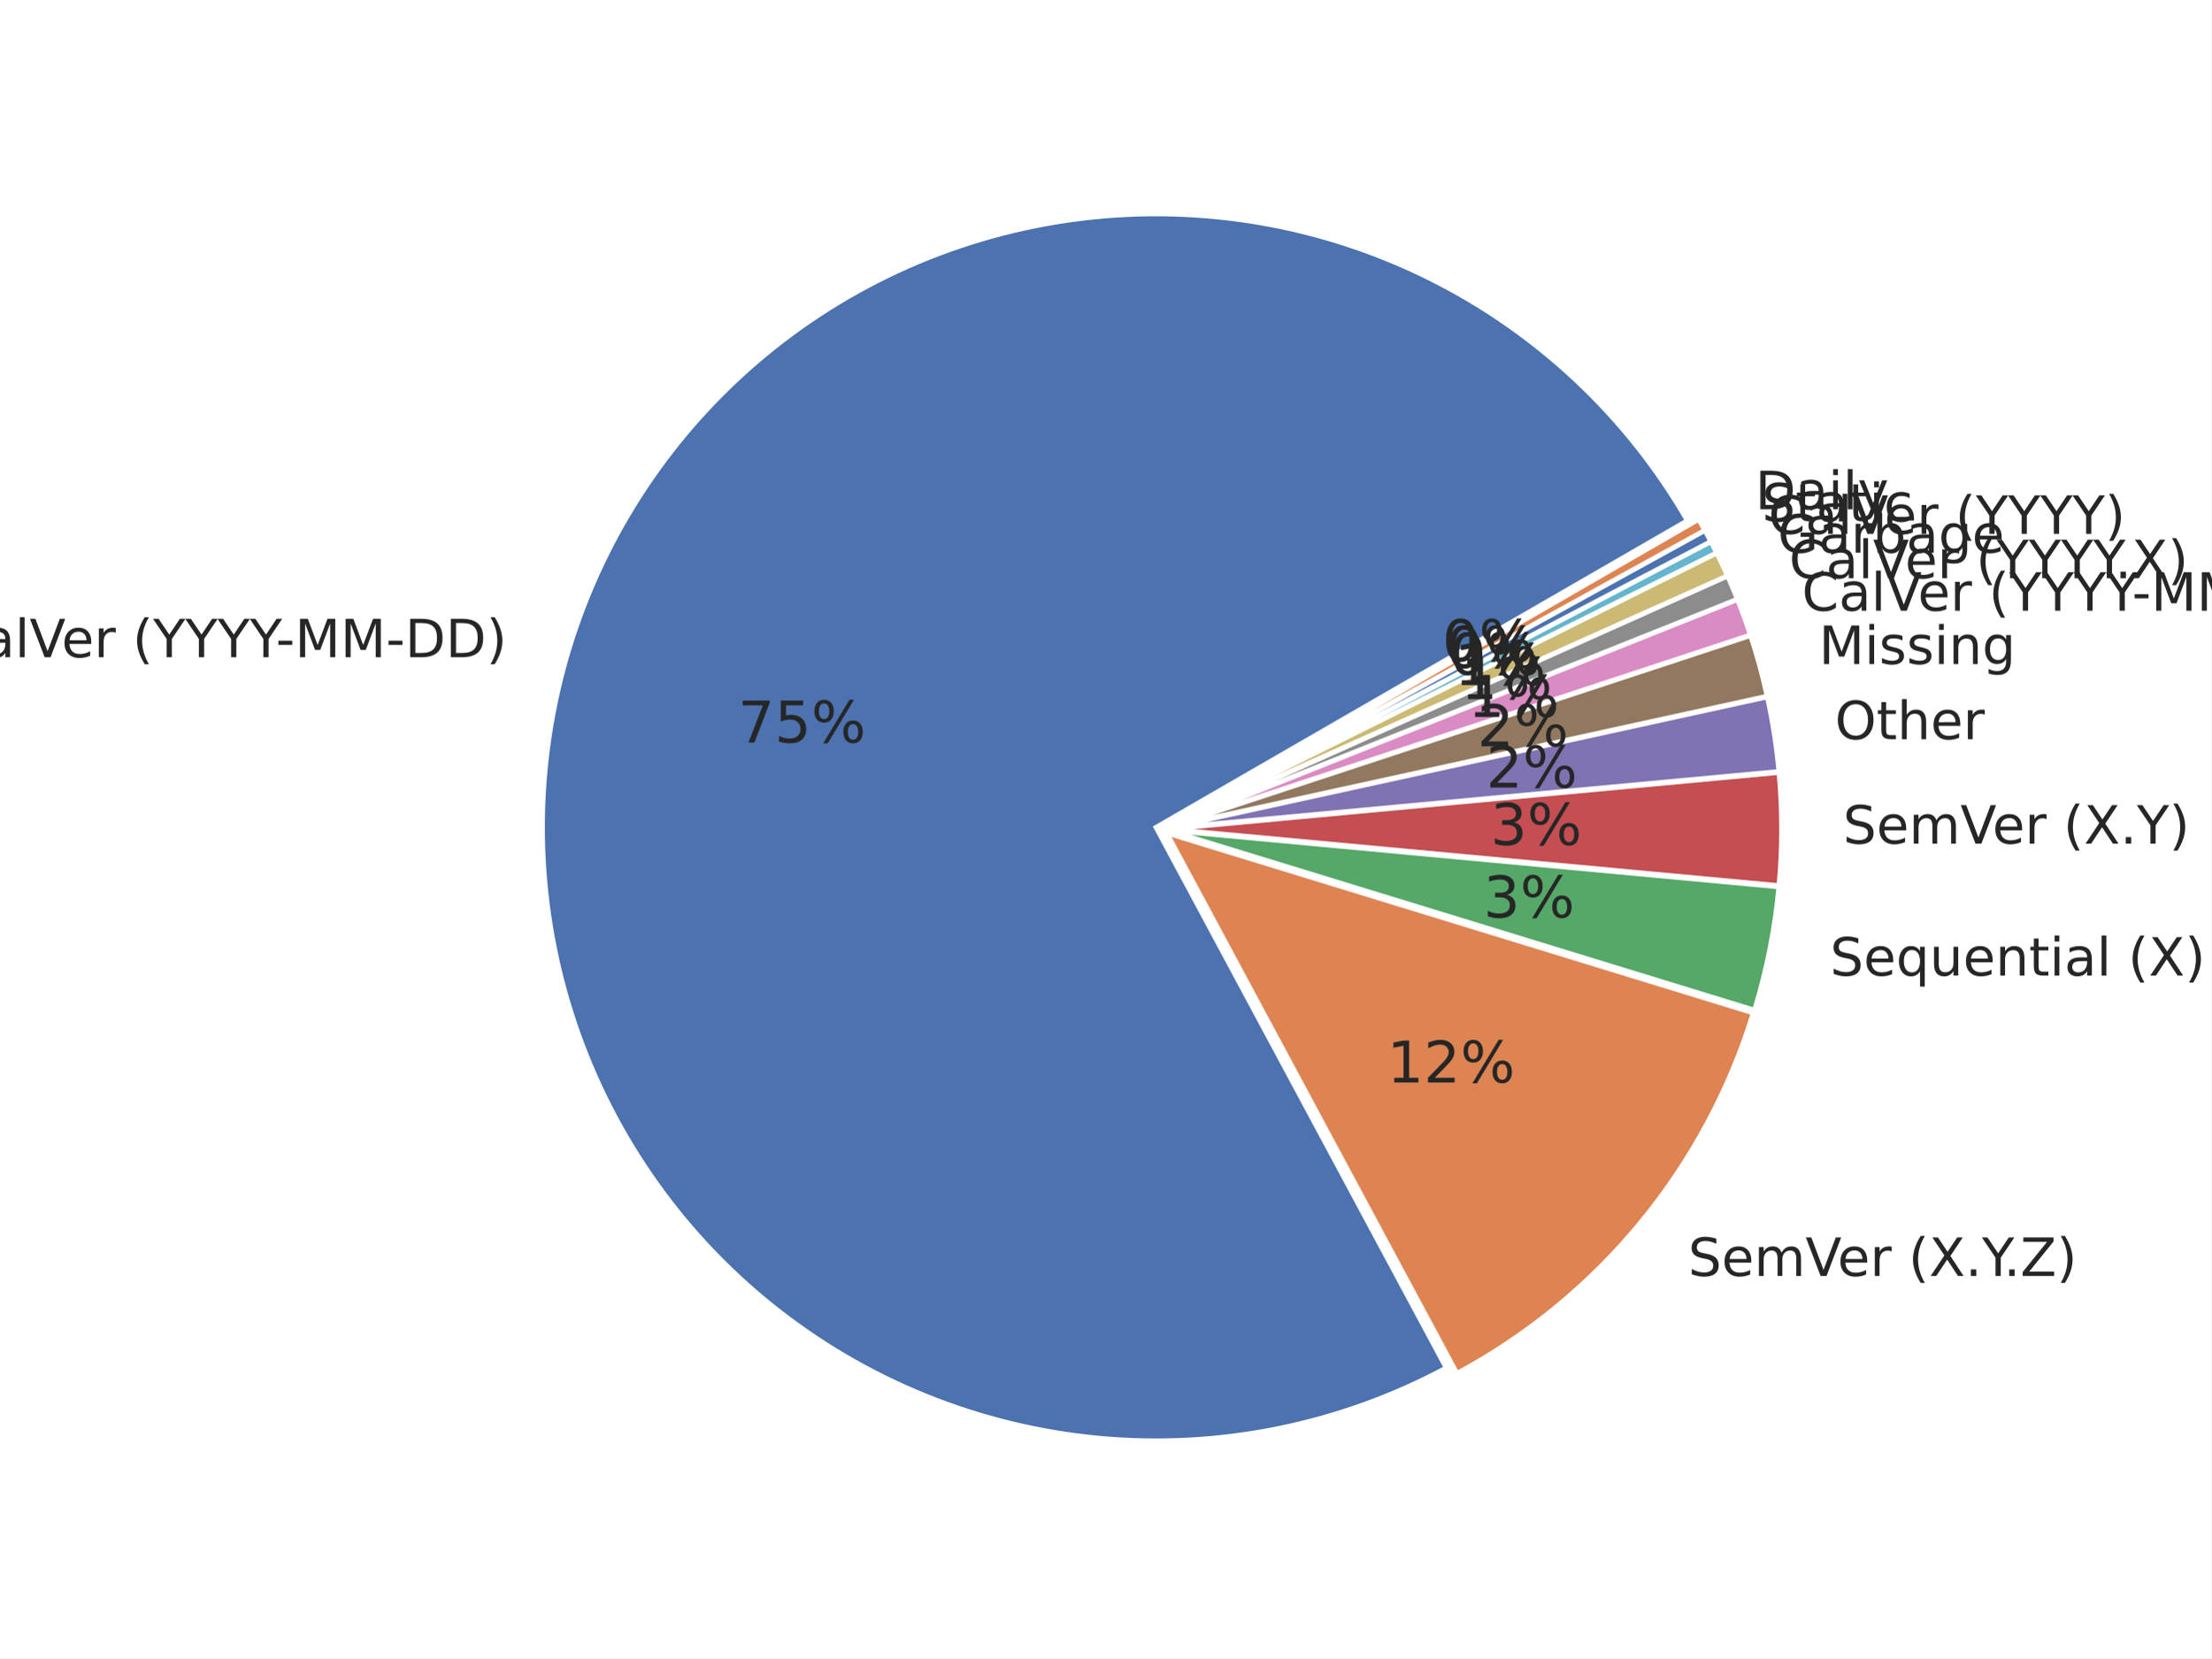
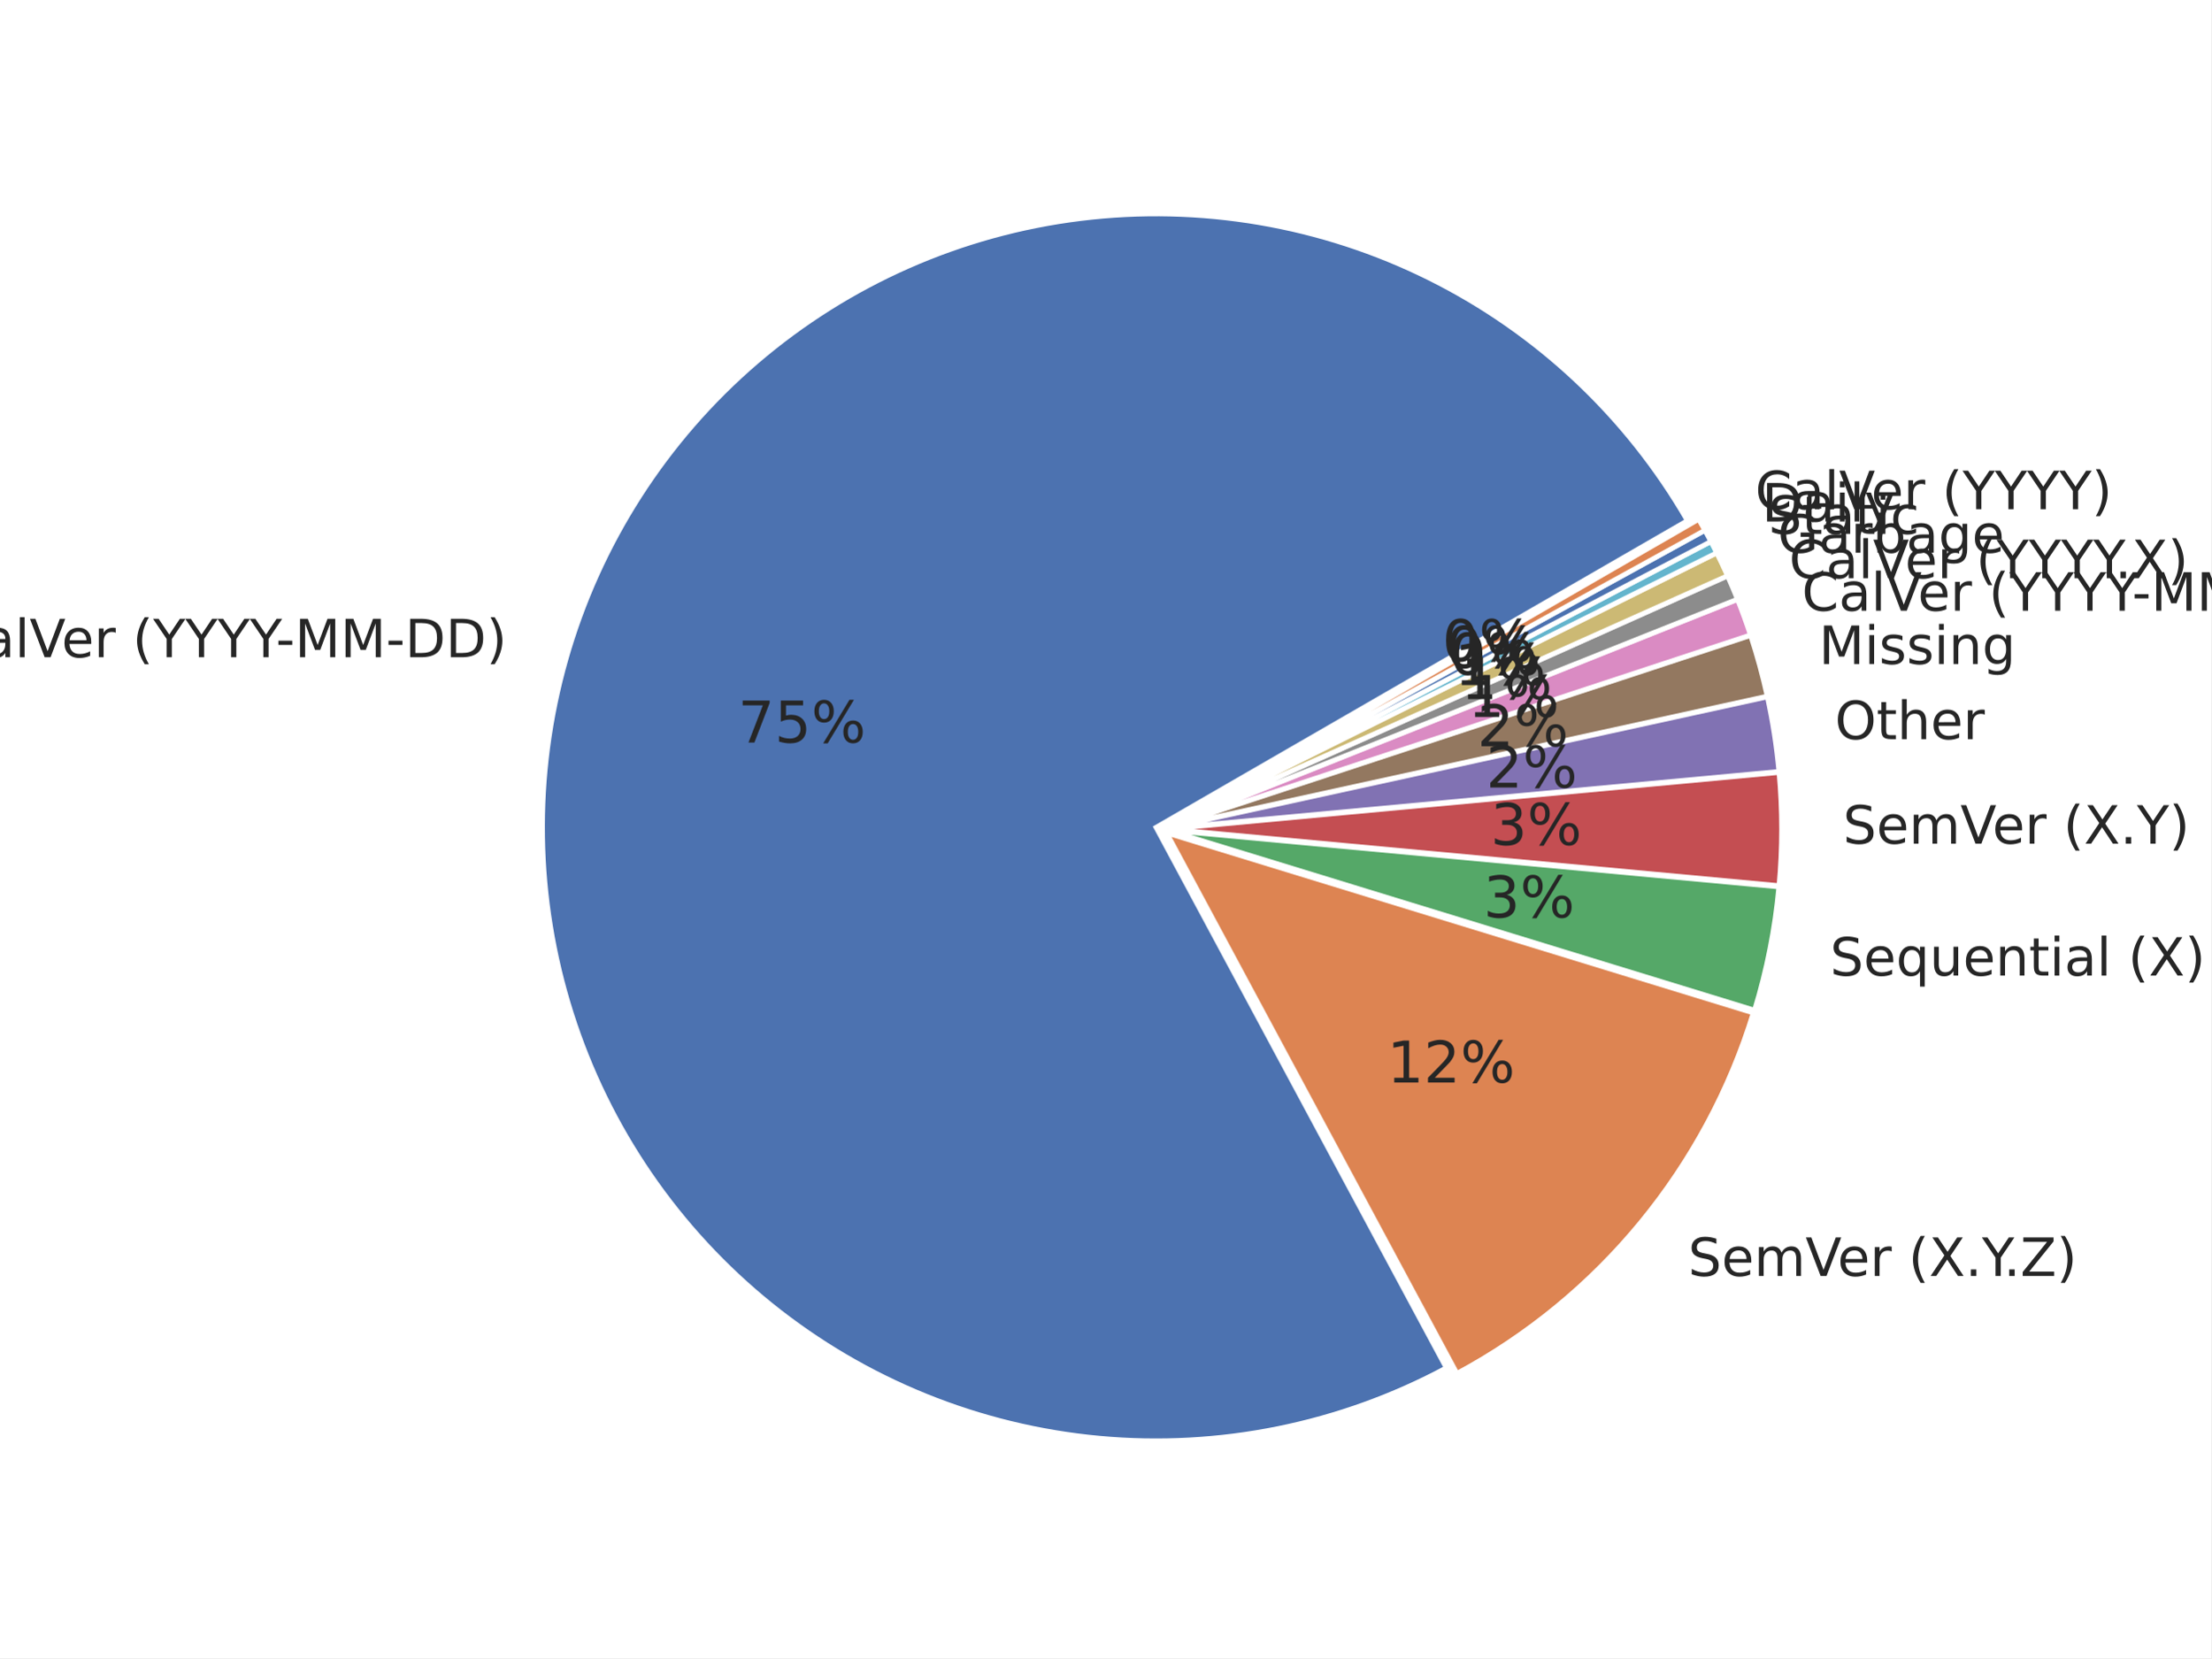
<svg xmlns="http://www.w3.org/2000/svg" xmlns:xlink="http://www.w3.org/1999/xlink" width="460.8pt" height="345.6pt" viewBox="0 0 460.8 345.6" version="1.1">
  <defs>
    <style type="text/css">*{stroke-linejoin: round; stroke-linecap: butt}</style>
  </defs>
  <g id="figure_1">
    <g id="patch_1">
      <path d="M 0 345.6  L 460.8 345.6  L 460.8 0  L 0 0  z " style="fill: #ffffff" />
    </g>
    <g id="axes_1">
      <g id="matplotlib.axis_1" />
      <g id="matplotlib.axis_2" />
      <g id="patch_2">
        <path d="M 351.658 108.514  C 339.098 86.759 320.402 69.181 297.915 57.984  C 275.429 46.787 250.133 42.46 225.204 45.547  C 200.274 48.634 176.798 59 157.722 75.343  C 138.645 91.687 124.802 113.295 117.927 137.456  C 111.053 161.617 111.448 187.277 119.063 211.215  C 126.678 235.153 141.181 256.324 160.752 272.073  C 180.322 287.821 204.106 297.459 229.119 299.777  C 254.132 302.094 279.282 296.991 301.413 285.107  L 240.918 172.45  z " style="fill: #4c72b0; stroke: #ffffff; stroke-linejoin: miter" />
      </g>
      <g id="patch_3">
        <path d="M 303.631 286.269  C 318.328 278.377 331.339 267.685 341.93 254.796  C 352.521 241.908 360.488 227.071 365.382 211.124  L 243.136 173.612  z " style="fill: #dd8452; stroke: #ffffff; stroke-linejoin: miter" />
      </g>
      <g id="patch_4">
        <path d="M 365.648 210.56  C 366.932 206.375 368 202.128 368.849 197.834  C 369.697 193.54 370.325 189.205 370.729 184.846  L 243.402 173.048  z " style="fill: #55a868; stroke: #ffffff; stroke-linejoin: miter" />
      </g>
      <g id="patch_5">
        <path d="M 370.753 184.599  C 371.116 180.676 371.298 176.739 371.298 172.8  C 371.298 168.861 371.116 164.924 370.753 161.001  L 243.426 172.8  z " style="fill: #c44e52; stroke: #ffffff; stroke-linejoin: miter" />
      </g>
      <g id="patch_6">
        <path d="M 370.738 160.805  C 370.495 158.191 370.173 155.584 369.77 152.989  C 369.367 150.395 368.884 147.813 368.323 145.248  L 243.411 172.604  z " style="fill: #8172b3; stroke: #ffffff; stroke-linejoin: miter" />
      </g>
      <g id="patch_7">
        <path d="M 368.293 145.107  C 367.824 142.969 367.302 140.844 366.724 138.733  C 366.147 136.623 365.516 134.527 364.831 132.449  L 243.381 172.463  z " style="fill: #937860; stroke: #ffffff; stroke-linejoin: miter" />
      </g>
      <g id="patch_8">
        <path d="M 364.799 132.349  C 364.389 131.102 363.959 129.861 363.51 128.628  C 363.06 127.394 362.593 126.167 362.106 124.948  L 243.349 172.363  z " style="fill: #da8bc3; stroke: #ffffff; stroke-linejoin: miter" />
      </g>
      <g id="patch_9">
        <path d="M 362.082 124.887  C 361.757 124.074 361.424 123.265 361.083 122.459  C 360.742 121.653 360.393 120.85 360.035 120.051  L 243.325 172.302  z " style="fill: #8c8c8c; stroke: #ffffff; stroke-linejoin: miter" />
      </g>
      <g id="patch_10">
        <path d="M 360.013 120.004  C 359.656 119.205 359.29 118.41 358.916 117.618  C 358.542 116.827 358.16 116.04 357.77 115.256  L 243.304 172.254  z " style="fill: #ccb974; stroke: #ffffff; stroke-linejoin: miter" />
      </g>
      <g id="patch_11">
        <path d="M 357.753 115.221  C 357.558 114.829 357.36 114.438 357.161 114.049  C 356.962 113.659 356.761 113.27 356.558 112.883  L 243.286 172.218  z " style="fill: #64b5cd; stroke: #ffffff; stroke-linejoin: miter" />
      </g>
      <g id="patch_12">
        <path d="M 356.546 112.859  C 356.343 112.472 356.138 112.085 355.931 111.7  C 355.724 111.314 355.515 110.929 355.304 110.546  L 243.274 172.195  z " style="fill: #4c72b0; stroke: #ffffff; stroke-linejoin: miter" />
      </g>
      <g id="patch_13">
        <path d="M 355.291 110.523  C 355.08 110.14 354.867 109.757 354.652 109.376  C 354.437 108.995 354.221 108.615 354.002 108.236  L 243.261 172.172  z " style="fill: #dd8452; stroke: #ffffff; stroke-linejoin: miter" />
      </g>
      <g id="text_1">
        <g style="fill: #262626" transform="translate(-11.31916 136.9921) scale(0.11 -0.11)">
          <defs>
            <path id="DejaVuSans-43" d="M 4122 4306  L 4122 3641  Q 3803 3938 3442 4084  Q 3081 4231 2675 4231  Q 1875 4231 1450 3742  Q 1025 3253 1025 2328  Q 1025 1406 1450 917  Q 1875 428 2675 428  Q 3081 428 3442 575  Q 3803 722 4122 1019  L 4122 359  Q 3791 134 3420 21  Q 3050 -91 2638 -91  Q 1578 -91 968 557  Q 359 1206 359 2328  Q 359 3453 968 4101  Q 1578 4750 2638 4750  Q 3056 4750 3426 4639  Q 3797 4528 4122 4306  z " transform="scale(0.015625)" />
            <path id="DejaVuSans-61" d="M 2194 1759  Q 1497 1759 1228 1600  Q 959 1441 959 1056  Q 959 750 1161 570  Q 1363 391 1709 391  Q 2188 391 2477 730  Q 2766 1069 2766 1631  L 2766 1759  L 2194 1759  z M 3341 1997  L 3341 0  L 2766 0  L 2766 531  Q 2569 213 2275 61  Q 1981 -91 1556 -91  Q 1019 -91 701 211  Q 384 513 384 1019  Q 384 1609 779 1909  Q 1175 2209 1959 2209  L 2766 2209  L 2766 2266  Q 2766 2663 2505 2880  Q 2244 3097 1772 3097  Q 1472 3097 1187 3025  Q 903 2953 641 2809  L 641 3341  Q 956 3463 1253 3523  Q 1550 3584 1831 3584  Q 2591 3584 2966 3190  Q 3341 2797 3341 1997  z " transform="scale(0.015625)" />
            <path id="DejaVuSans-6c" d="M 603 4863  L 1178 4863  L 1178 0  L 603 0  L 603 4863  z " transform="scale(0.015625)" />
            <path id="DejaVuSans-56" d="M 1831 0  L 50 4666  L 709 4666  L 2188 738  L 3669 4666  L 4325 4666  L 2547 0  L 1831 0  z " transform="scale(0.015625)" />
            <path id="DejaVuSans-65" d="M 3597 1894  L 3597 1613  L 953 1613  Q 991 1019 1311 708  Q 1631 397 2203 397  Q 2534 397 2845 478  Q 3156 559 3463 722  L 3463 178  Q 3153 47 2828 -22  Q 2503 -91 2169 -91  Q 1331 -91 842 396  Q 353 884 353 1716  Q 353 2575 817 3079  Q 1281 3584 2069 3584  Q 2775 3584 3186 3129  Q 3597 2675 3597 1894  z M 3022 2063  Q 3016 2534 2758 2815  Q 2500 3097 2075 3097  Q 1594 3097 1305 2825  Q 1016 2553 972 2059  L 3022 2063  z " transform="scale(0.015625)" />
            <path id="DejaVuSans-72" d="M 2631 2963  Q 2534 3019 2420 3045  Q 2306 3072 2169 3072  Q 1681 3072 1420 2755  Q 1159 2438 1159 1844  L 1159 0  L 581 0  L 581 3500  L 1159 3500  L 1159 2956  Q 1341 3275 1631 3429  Q 1922 3584 2338 3584  Q 2397 3584 2469 3576  Q 2541 3569 2628 3553  L 2631 2963  z " transform="scale(0.015625)" />
            <path id="DejaVuSans-20" transform="scale(0.015625)" />
            <path id="DejaVuSans-28" d="M 1984 4856  Q 1566 4138 1362 3434  Q 1159 2731 1159 2009  Q 1159 1288 1364 580  Q 1569 -128 1984 -844  L 1484 -844  Q 1016 -109 783 600  Q 550 1309 550 2009  Q 550 2706 781 3412  Q 1013 4119 1484 4856  L 1984 4856  z " transform="scale(0.015625)" />
            <path id="DejaVuSans-59" d="M -13 4666  L 666 4666  L 1959 2747  L 3244 4666  L 3922 4666  L 2272 2222  L 2272 0  L 1638 0  L 1638 2222  L -13 4666  z " transform="scale(0.015625)" />
            <path id="DejaVuSans-2d" d="M 313 2009  L 1997 2009  L 1997 1497  L 313 1497  L 313 2009  z " transform="scale(0.015625)" />
            <path id="DejaVuSans-4d" d="M 628 4666  L 1569 4666  L 2759 1491  L 3956 4666  L 4897 4666  L 4897 0  L 4281 0  L 4281 4097  L 3078 897  L 2444 897  L 1241 4097  L 1241 0  L 628 0  L 628 4666  z " transform="scale(0.015625)" />
            <path id="DejaVuSans-44" d="M 1259 4147  L 1259 519  L 2022 519  Q 2988 519 3436 956  Q 3884 1394 3884 2338  Q 3884 3275 3436 3711  Q 2988 4147 2022 4147  L 1259 4147  z M 628 4666  L 1925 4666  Q 3281 4666 3915 4102  Q 4550 3538 4550 2338  Q 4550 1131 3912 565  Q 3275 0 1925 0  L 628 0  L 628 4666  z " transform="scale(0.015625)" />
            <path id="DejaVuSans-29" d="M 513 4856  L 1013 4856  Q 1481 4119 1714 3412  Q 1947 2706 1947 2009  Q 1947 1309 1714 600  Q 1481 -109 1013 -844  L 513 -844  Q 928 -128 1133 580  Q 1338 1288 1338 2009  Q 1338 2731 1133 3434  Q 928 4138 513 4856  z " transform="scale(0.015625)" />
          </defs>
          <use xlink:href="#DejaVuSans-43" />
          <use xlink:href="#DejaVuSans-61" transform="translate(69.82422 0)" />
          <use xlink:href="#DejaVuSans-6c" transform="translate(131.1035 0)" />
          <use xlink:href="#DejaVuSans-56" transform="translate(158.8867 0)" />
          <use xlink:href="#DejaVuSans-65" transform="translate(219.5449 0)" />
          <use xlink:href="#DejaVuSans-72" transform="translate(281.0684 0)" />
          <use xlink:href="#DejaVuSans-20" transform="translate(322.1816 0)" />
          <use xlink:href="#DejaVuSans-28" transform="translate(353.9688 0)" />
          <use xlink:href="#DejaVuSans-59" transform="translate(392.9824 0)" />
          <use xlink:href="#DejaVuSans-59" transform="translate(454.0664 0)" />
          <use xlink:href="#DejaVuSans-59" transform="translate(515.1504 0)" />
          <use xlink:href="#DejaVuSans-59" transform="translate(576.2344 0)" />
          <use xlink:href="#DejaVuSans-2d" transform="translate(625.4434 0)" />
          <use xlink:href="#DejaVuSans-4d" transform="translate(661.5273 0)" />
          <use xlink:href="#DejaVuSans-4d" transform="translate(747.8066 0)" />
          <use xlink:href="#DejaVuSans-2d" transform="translate(834.0859 0)" />
          <use xlink:href="#DejaVuSans-44" transform="translate(870.1699 0)" />
          <use xlink:href="#DejaVuSans-44" transform="translate(947.1719 0)" />
          <use xlink:href="#DejaVuSans-29" transform="translate(1024.174 0)" />
        </g>
      </g>
      <g id="text_2">
        <g style="fill: #262626" transform="translate(153.7874 154.765) scale(0.12 -0.12)">
          <defs>
            <path id="DejaVuSans-37" d="M 525 4666  L 3525 4666  L 3525 4397  L 1831 0  L 1172 0  L 2766 4134  L 525 4134  L 525 4666  z " transform="scale(0.015625)" />
            <path id="DejaVuSans-35" d="M 691 4666  L 3169 4666  L 3169 4134  L 1269 4134  L 1269 2991  Q 1406 3038 1543 3061  Q 1681 3084 1819 3084  Q 2600 3084 3056 2656  Q 3513 2228 3513 1497  Q 3513 744 3044 326  Q 2575 -91 1722 -91  Q 1428 -91 1123 -41  Q 819 9 494 109  L 494 744  Q 775 591 1075 516  Q 1375 441 1709 441  Q 2250 441 2565 725  Q 2881 1009 2881 1497  Q 2881 1984 2565 2268  Q 2250 2553 1709 2553  Q 1456 2553 1204 2497  Q 953 2441 691 2322  L 691 4666  z " transform="scale(0.015625)" />
            <path id="DejaVuSans-25" d="M 4653 2053  Q 4381 2053 4226 1822  Q 4072 1591 4072 1178  Q 4072 772 4226 539  Q 4381 306 4653 306  Q 4919 306 5073 539  Q 5228 772 5228 1178  Q 5228 1588 5073 1820  Q 4919 2053 4653 2053  z M 4653 2450  Q 5147 2450 5437 2106  Q 5728 1763 5728 1178  Q 5728 594 5436 251  Q 5144 -91 4653 -91  Q 4153 -91 3862 251  Q 3572 594 3572 1178  Q 3572 1766 3864 2108  Q 4156 2450 4653 2450  z M 1428 4353  Q 1159 4353 1004 4120  Q 850 3888 850 3481  Q 850 3069 1003 2837  Q 1156 2606 1428 2606  Q 1700 2606 1854 2837  Q 2009 3069 2009 3481  Q 2009 3884 1853 4118  Q 1697 4353 1428 4353  z M 4250 4750  L 4750 4750  L 1831 -91  L 1331 -91  L 4250 4750  z M 1428 4750  Q 1922 4750 2215 4408  Q 2509 4066 2509 3481  Q 2509 2891 2217 2550  Q 1925 2209 1428 2209  Q 931 2209 642 2551  Q 353 2894 353 3481  Q 353 4063 643 4406  Q 934 4750 1428 4750  z " transform="scale(0.015625)" />
          </defs>
          <use xlink:href="#DejaVuSans-37" />
          <use xlink:href="#DejaVuSans-35" transform="translate(63.62305 0)" />
          <use xlink:href="#DejaVuSans-25" transform="translate(127.2461 0)" />
        </g>
      </g>
      <g id="text_3">
        <g style="fill: #262626" transform="translate(351.8093 265.9502) scale(0.11 -0.11)">
          <defs>
            <path id="DejaVuSans-53" d="M 3425 4513  L 3425 3897  Q 3066 4069 2747 4153  Q 2428 4238 2131 4238  Q 1616 4238 1336 4038  Q 1056 3838 1056 3469  Q 1056 3159 1242 3001  Q 1428 2844 1947 2747  L 2328 2669  Q 3034 2534 3370 2195  Q 3706 1856 3706 1288  Q 3706 609 3251 259  Q 2797 -91 1919 -91  Q 1588 -91 1214 -16  Q 841 59 441 206  L 441 856  Q 825 641 1194 531  Q 1563 422 1919 422  Q 2459 422 2753 634  Q 3047 847 3047 1241  Q 3047 1584 2836 1778  Q 2625 1972 2144 2069  L 1759 2144  Q 1053 2284 737 2584  Q 422 2884 422 3419  Q 422 4038 858 4394  Q 1294 4750 2059 4750  Q 2388 4750 2728 4690  Q 3069 4631 3425 4513  z " transform="scale(0.015625)" />
            <path id="DejaVuSans-6d" d="M 3328 2828  Q 3544 3216 3844 3400  Q 4144 3584 4550 3584  Q 5097 3584 5394 3201  Q 5691 2819 5691 2113  L 5691 0  L 5113 0  L 5113 2094  Q 5113 2597 4934 2840  Q 4756 3084 4391 3084  Q 3944 3084 3684 2787  Q 3425 2491 3425 1978  L 3425 0  L 2847 0  L 2847 2094  Q 2847 2600 2669 2842  Q 2491 3084 2119 3084  Q 1678 3084 1418 2786  Q 1159 2488 1159 1978  L 1159 0  L 581 0  L 581 3500  L 1159 3500  L 1159 2956  Q 1356 3278 1631 3431  Q 1906 3584 2284 3584  Q 2666 3584 2933 3390  Q 3200 3197 3328 2828  z " transform="scale(0.015625)" />
            <path id="DejaVuSans-58" d="M 403 4666  L 1081 4666  L 2241 2931  L 3406 4666  L 4084 4666  L 2584 2425  L 4184 0  L 3506 0  L 2194 1984  L 872 0  L 191 0  L 1856 2491  L 403 4666  z " transform="scale(0.015625)" />
            <path id="DejaVuSans-2e" d="M 684 794  L 1344 794  L 1344 0  L 684 0  L 684 794  z " transform="scale(0.015625)" />
            <path id="DejaVuSans-5a" d="M 359 4666  L 4025 4666  L 4025 4184  L 1075 531  L 4097 531  L 4097 0  L 288 0  L 288 481  L 3238 4134  L 359 4134  L 359 4666  z " transform="scale(0.015625)" />
          </defs>
          <use xlink:href="#DejaVuSans-53" />
          <use xlink:href="#DejaVuSans-65" transform="translate(63.47656 0)" />
          <use xlink:href="#DejaVuSans-6d" transform="translate(125 0)" />
          <use xlink:href="#DejaVuSans-56" transform="translate(222.4121 0)" />
          <use xlink:href="#DejaVuSans-65" transform="translate(283.0703 0)" />
          <use xlink:href="#DejaVuSans-72" transform="translate(344.5938 0)" />
          <use xlink:href="#DejaVuSans-20" transform="translate(385.707 0)" />
          <use xlink:href="#DejaVuSans-28" transform="translate(417.4941 0)" />
          <use xlink:href="#DejaVuSans-58" transform="translate(456.5078 0)" />
          <use xlink:href="#DejaVuSans-2e" transform="translate(525.0137 0)" />
          <use xlink:href="#DejaVuSans-59" transform="translate(556.8008 0)" />
          <use xlink:href="#DejaVuSans-2e" transform="translate(597.6348 0)" />
          <use xlink:href="#DejaVuSans-5a" transform="translate(629.4219 0)" />
          <use xlink:href="#DejaVuSans-29" transform="translate(697.9277 0)" />
        </g>
      </g>
      <g id="text_4">
        <g style="fill: #262626" transform="translate(289.0762 225.6338) scale(0.12 -0.12)">
          <defs>
            <path id="DejaVuSans-31" d="M 794 531  L 1825 531  L 1825 4091  L 703 3866  L 703 4441  L 1819 4666  L 2450 4666  L 2450 531  L 3481 531  L 3481 0  L 794 0  L 794 531  z " transform="scale(0.015625)" />
            <path id="DejaVuSans-32" d="M 1228 531  L 3431 531  L 3431 0  L 469 0  L 469 531  Q 828 903 1448 1529  Q 2069 2156 2228 2338  Q 2531 2678 2651 2914  Q 2772 3150 2772 3378  Q 2772 3750 2511 3984  Q 2250 4219 1831 4219  Q 1534 4219 1204 4116  Q 875 4013 500 3803  L 500 4441  Q 881 4594 1212 4672  Q 1544 4750 1819 4750  Q 2544 4750 2975 4387  Q 3406 4025 3406 3419  Q 3406 3131 3298 2873  Q 3191 2616 2906 2266  Q 2828 2175 2409 1742  Q 1991 1309 1228 531  z " transform="scale(0.015625)" />
          </defs>
          <use xlink:href="#DejaVuSans-31" />
          <use xlink:href="#DejaVuSans-32" transform="translate(63.62305 0)" />
          <use xlink:href="#DejaVuSans-25" transform="translate(127.2461 0)" />
        </g>
      </g>
      <g id="text_5">
        <g style="fill: #262626" transform="translate(381.3936 203.3474) scale(0.11 -0.11)">
          <defs>
            <path id="DejaVuSans-71" d="M 947 1747  Q 947 1113 1208 752  Q 1469 391 1925 391  Q 2381 391 2643 752  Q 2906 1113 2906 1747  Q 2906 2381 2643 2742  Q 2381 3103 1925 3103  Q 1469 3103 1208 2742  Q 947 2381 947 1747  z M 2906 525  Q 2725 213 2448 61  Q 2172 -91 1784 -91  Q 1150 -91 751 415  Q 353 922 353 1747  Q 353 2572 751 3078  Q 1150 3584 1784 3584  Q 2172 3584 2448 3432  Q 2725 3281 2906 2969  L 2906 3500  L 3481 3500  L 3481 -1331  L 2906 -1331  L 2906 525  z " transform="scale(0.015625)" />
            <path id="DejaVuSans-75" d="M 544 1381  L 544 3500  L 1119 3500  L 1119 1403  Q 1119 906 1312 657  Q 1506 409 1894 409  Q 2359 409 2629 706  Q 2900 1003 2900 1516  L 2900 3500  L 3475 3500  L 3475 0  L 2900 0  L 2900 538  Q 2691 219 2414 64  Q 2138 -91 1772 -91  Q 1169 -91 856 284  Q 544 659 544 1381  z M 1991 3584  L 1991 3584  z " transform="scale(0.015625)" />
            <path id="DejaVuSans-6e" d="M 3513 2113  L 3513 0  L 2938 0  L 2938 2094  Q 2938 2591 2744 2837  Q 2550 3084 2163 3084  Q 1697 3084 1428 2787  Q 1159 2491 1159 1978  L 1159 0  L 581 0  L 581 3500  L 1159 3500  L 1159 2956  Q 1366 3272 1645 3428  Q 1925 3584 2291 3584  Q 2894 3584 3203 3211  Q 3513 2838 3513 2113  z " transform="scale(0.015625)" />
            <path id="DejaVuSans-74" d="M 1172 4494  L 1172 3500  L 2356 3500  L 2356 3053  L 1172 3053  L 1172 1153  Q 1172 725 1289 603  Q 1406 481 1766 481  L 2356 481  L 2356 0  L 1766 0  Q 1100 0 847 248  Q 594 497 594 1153  L 594 3053  L 172 3053  L 172 3500  L 594 3500  L 594 4494  L 1172 4494  z " transform="scale(0.015625)" />
            <path id="DejaVuSans-69" d="M 603 3500  L 1178 3500  L 1178 0  L 603 0  L 603 3500  z M 603 4863  L 1178 4863  L 1178 4134  L 603 4134  L 603 4863  z " transform="scale(0.015625)" />
          </defs>
          <use xlink:href="#DejaVuSans-53" />
          <use xlink:href="#DejaVuSans-65" transform="translate(63.47656 0)" />
          <use xlink:href="#DejaVuSans-71" transform="translate(125 0)" />
          <use xlink:href="#DejaVuSans-75" transform="translate(188.4766 0)" />
          <use xlink:href="#DejaVuSans-65" transform="translate(251.8555 0)" />
          <use xlink:href="#DejaVuSans-6e" transform="translate(313.3789 0)" />
          <use xlink:href="#DejaVuSans-74" transform="translate(376.7578 0)" />
          <use xlink:href="#DejaVuSans-69" transform="translate(415.9668 0)" />
          <use xlink:href="#DejaVuSans-61" transform="translate(443.75 0)" />
          <use xlink:href="#DejaVuSans-6c" transform="translate(505.0293 0)" />
          <use xlink:href="#DejaVuSans-20" transform="translate(532.8125 0)" />
          <use xlink:href="#DejaVuSans-28" transform="translate(564.5996 0)" />
          <use xlink:href="#DejaVuSans-58" transform="translate(603.6133 0)" />
          <use xlink:href="#DejaVuSans-29" transform="translate(672.1191 0)" />
        </g>
      </g>
      <g id="text_6">
        <g style="fill: #262626" transform="translate(309.1517 191.2305) scale(0.12 -0.12)">
          <defs>
            <path id="DejaVuSans-33" d="M 2597 2516  Q 3050 2419 3304 2112  Q 3559 1806 3559 1356  Q 3559 666 3084 287  Q 2609 -91 1734 -91  Q 1441 -91 1130 -33  Q 819 25 488 141  L 488 750  Q 750 597 1062 519  Q 1375 441 1716 441  Q 2309 441 2620 675  Q 2931 909 2931 1356  Q 2931 1769 2642 2001  Q 2353 2234 1838 2234  L 1294 2234  L 1294 2753  L 1863 2753  Q 2328 2753 2575 2939  Q 2822 3125 2822 3475  Q 2822 3834 2567 4026  Q 2313 4219 1838 4219  Q 1578 4219 1281 4162  Q 984 4106 628 3988  L 628 4550  Q 988 4650 1302 4700  Q 1616 4750 1894 4750  Q 2613 4750 3031 4423  Q 3450 4097 3450 3541  Q 3450 3153 3228 2886  Q 3006 2619 2597 2516  z " transform="scale(0.015625)" />
          </defs>
          <use xlink:href="#DejaVuSans-33" />
          <use xlink:href="#DejaVuSans-25" transform="translate(63.62305 0)" />
        </g>
      </g>
      <g id="text_7">
        <g style="fill: #262626" transform="translate(384.0855 175.8353) scale(0.11 -0.11)">
          <use xlink:href="#DejaVuSans-53" />
          <use xlink:href="#DejaVuSans-65" transform="translate(63.47656 0)" />
          <use xlink:href="#DejaVuSans-6d" transform="translate(125 0)" />
          <use xlink:href="#DejaVuSans-56" transform="translate(222.4121 0)" />
          <use xlink:href="#DejaVuSans-65" transform="translate(283.0703 0)" />
          <use xlink:href="#DejaVuSans-72" transform="translate(344.5938 0)" />
          <use xlink:href="#DejaVuSans-20" transform="translate(385.707 0)" />
          <use xlink:href="#DejaVuSans-28" transform="translate(417.4941 0)" />
          <use xlink:href="#DejaVuSans-58" transform="translate(456.5078 0)" />
          <use xlink:href="#DejaVuSans-2e" transform="translate(525.0137 0)" />
          <use xlink:href="#DejaVuSans-59" transform="translate(556.8008 0)" />
          <use xlink:href="#DejaVuSans-29" transform="translate(617.8848 0)" />
        </g>
      </g>
      <g id="text_8">
        <g style="fill: #262626" transform="translate(310.631 176.1112) scale(0.12 -0.12)">
          <use xlink:href="#DejaVuSans-33" />
          <use xlink:href="#DejaVuSans-25" transform="translate(63.62305 0)" />
        </g>
      </g>
      <g id="text_9">
        <g style="fill: #262626" transform="translate(382.4057 154.0631) scale(0.11 -0.11)">
          <defs>
            <path id="DejaVuSans-4f" d="M 2522 4238  Q 1834 4238 1429 3725  Q 1025 3213 1025 2328  Q 1025 1447 1429 934  Q 1834 422 2522 422  Q 3209 422 3611 934  Q 4013 1447 4013 2328  Q 4013 3213 3611 3725  Q 3209 4238 2522 4238  z M 2522 4750  Q 3503 4750 4090 4092  Q 4678 3434 4678 2328  Q 4678 1225 4090 567  Q 3503 -91 2522 -91  Q 1538 -91 948 565  Q 359 1222 359 2328  Q 359 3434 948 4092  Q 1538 4750 2522 4750  z " transform="scale(0.015625)" />
            <path id="DejaVuSans-68" d="M 3513 2113  L 3513 0  L 2938 0  L 2938 2094  Q 2938 2591 2744 2837  Q 2550 3084 2163 3084  Q 1697 3084 1428 2787  Q 1159 2491 1159 1978  L 1159 0  L 581 0  L 581 4863  L 1159 4863  L 1159 2956  Q 1366 3272 1645 3428  Q 1925 3584 2291 3584  Q 2894 3584 3203 3211  Q 3513 2838 3513 2113  z " transform="scale(0.015625)" />
          </defs>
          <use xlink:href="#DejaVuSans-4f" />
          <use xlink:href="#DejaVuSans-74" transform="translate(78.71094 0)" />
          <use xlink:href="#DejaVuSans-68" transform="translate(117.9199 0)" />
          <use xlink:href="#DejaVuSans-65" transform="translate(181.2988 0)" />
          <use xlink:href="#DejaVuSans-72" transform="translate(242.8223 0)" />
        </g>
      </g>
      <g id="text_10">
        <g style="fill: #262626" transform="translate(309.7079 164.1463) scale(0.12 -0.12)">
          <use xlink:href="#DejaVuSans-32" />
          <use xlink:href="#DejaVuSans-25" transform="translate(63.62305 0)" />
        </g>
      </g>
      <g id="text_11">
        <g style="fill: #262626" transform="translate(379.0586 138.3957) scale(0.11 -0.11)">
          <defs>
            <path id="DejaVuSans-73" d="M 2834 3397  L 2834 2853  Q 2591 2978 2328 3040  Q 2066 3103 1784 3103  Q 1356 3103 1142 2972  Q 928 2841 928 2578  Q 928 2378 1081 2264  Q 1234 2150 1697 2047  L 1894 2003  Q 2506 1872 2764 1633  Q 3022 1394 3022 966  Q 3022 478 2636 193  Q 2250 -91 1575 -91  Q 1294 -91 989 -36  Q 684 19 347 128  L 347 722  Q 666 556 975 473  Q 1284 391 1588 391  Q 1994 391 2212 530  Q 2431 669 2431 922  Q 2431 1156 2273 1281  Q 2116 1406 1581 1522  L 1381 1569  Q 847 1681 609 1914  Q 372 2147 372 2553  Q 372 3047 722 3315  Q 1072 3584 1716 3584  Q 2034 3584 2315 3537  Q 2597 3491 2834 3397  z " transform="scale(0.015625)" />
            <path id="DejaVuSans-67" d="M 2906 1791  Q 2906 2416 2648 2759  Q 2391 3103 1925 3103  Q 1463 3103 1205 2759  Q 947 2416 947 1791  Q 947 1169 1205 825  Q 1463 481 1925 481  Q 2391 481 2648 825  Q 2906 1169 2906 1791  z M 3481 434  Q 3481 -459 3084 -895  Q 2688 -1331 1869 -1331  Q 1566 -1331 1297 -1286  Q 1028 -1241 775 -1147  L 775 -588  Q 1028 -725 1275 -790  Q 1522 -856 1778 -856  Q 2344 -856 2625 -561  Q 2906 -266 2906 331  L 2906 616  Q 2728 306 2450 153  Q 2172 0 1784 0  Q 1141 0 747 490  Q 353 981 353 1791  Q 353 2603 747 3093  Q 1141 3584 1784 3584  Q 2172 3584 2450 3431  Q 2728 3278 2906 2969  L 2906 3500  L 3481 3500  L 3481 434  z " transform="scale(0.015625)" />
          </defs>
          <use xlink:href="#DejaVuSans-4d" />
          <use xlink:href="#DejaVuSans-69" transform="translate(86.2793 0)" />
          <use xlink:href="#DejaVuSans-73" transform="translate(114.0625 0)" />
          <use xlink:href="#DejaVuSans-73" transform="translate(166.1621 0)" />
          <use xlink:href="#DejaVuSans-69" transform="translate(218.2617 0)" />
          <use xlink:href="#DejaVuSans-6e" transform="translate(246.0449 0)" />
          <use xlink:href="#DejaVuSans-67" transform="translate(309.4238 0)" />
        </g>
      </g>
      <g id="text_12">
        <g style="fill: #262626" transform="translate(307.8685 155.5363) scale(0.12 -0.12)">
          <use xlink:href="#DejaVuSans-32" />
          <use xlink:href="#DejaVuSans-25" transform="translate(63.62305 0)" />
        </g>
      </g>
      <g id="text_13">
        <g style="fill: #262626" transform="translate(375.5255 127.2896) scale(0.11 -0.11)">
          <use xlink:href="#DejaVuSans-43" />
          <use xlink:href="#DejaVuSans-61" transform="translate(69.82422 0)" />
          <use xlink:href="#DejaVuSans-6c" transform="translate(131.1035 0)" />
          <use xlink:href="#DejaVuSans-56" transform="translate(158.8867 0)" />
          <use xlink:href="#DejaVuSans-65" transform="translate(219.5449 0)" />
          <use xlink:href="#DejaVuSans-72" transform="translate(281.0684 0)" />
          <use xlink:href="#DejaVuSans-20" transform="translate(322.1816 0)" />
          <use xlink:href="#DejaVuSans-28" transform="translate(353.9688 0)" />
          <use xlink:href="#DejaVuSans-59" transform="translate(392.9824 0)" />
          <use xlink:href="#DejaVuSans-59" transform="translate(454.0664 0)" />
          <use xlink:href="#DejaVuSans-59" transform="translate(515.1504 0)" />
          <use xlink:href="#DejaVuSans-59" transform="translate(576.2344 0)" />
          <use xlink:href="#DejaVuSans-2d" transform="translate(625.4434 0)" />
          <use xlink:href="#DejaVuSans-4d" transform="translate(661.5273 0)" />
          <use xlink:href="#DejaVuSans-4d" transform="translate(747.8066 0)" />
          <use xlink:href="#DejaVuSans-29" transform="translate(834.0859 0)" />
        </g>
      </g>
      <g id="text_14">
        <g style="fill: #262626" transform="translate(305.9269 149.433) scale(0.12 -0.12)">
          <use xlink:href="#DejaVuSans-31" />
          <use xlink:href="#DejaVuSans-25" transform="translate(63.62305 0)" />
        </g>
      </g>
      <g id="text_15">
        <g style="fill: #262626" transform="translate(372.8589 120.5098) scale(0.11 -0.11)">
          <use xlink:href="#DejaVuSans-43" />
          <use xlink:href="#DejaVuSans-61" transform="translate(69.82422 0)" />
          <use xlink:href="#DejaVuSans-6c" transform="translate(131.1035 0)" />
          <use xlink:href="#DejaVuSans-56" transform="translate(158.8867 0)" />
          <use xlink:href="#DejaVuSans-65" transform="translate(219.5449 0)" />
          <use xlink:href="#DejaVuSans-72" transform="translate(281.0684 0)" />
          <use xlink:href="#DejaVuSans-20" transform="translate(322.1816 0)" />
          <use xlink:href="#DejaVuSans-28" transform="translate(353.9688 0)" />
          <use xlink:href="#DejaVuSans-59" transform="translate(392.9824 0)" />
          <use xlink:href="#DejaVuSans-59" transform="translate(454.0664 0)" />
          <use xlink:href="#DejaVuSans-59" transform="translate(515.1504 0)" />
          <use xlink:href="#DejaVuSans-59" transform="translate(576.2344 0)" />
          <use xlink:href="#DejaVuSans-2e" transform="translate(617.0684 0)" />
          <use xlink:href="#DejaVuSans-58" transform="translate(648.8555 0)" />
          <use xlink:href="#DejaVuSans-29" transform="translate(717.3613 0)" />
        </g>
      </g>
      <g id="text_16">
        <g style="fill: #262626" transform="translate(304.4615 145.7071) scale(0.12 -0.12)">
          <use xlink:href="#DejaVuSans-31" />
          <use xlink:href="#DejaVuSans-25" transform="translate(63.62305 0)" />
        </g>
      </g>
      <g id="text_17">
        <g style="fill: #262626" transform="translate(370.4773 115.19) scale(0.11 -0.11)">
          <defs>
            <path id="DejaVuSans-47" d="M 3809 666  L 3809 1919  L 2778 1919  L 2778 2438  L 4434 2438  L 4434 434  Q 4069 175 3628 42  Q 3188 -91 2688 -91  Q 1594 -91 976 548  Q 359 1188 359 2328  Q 359 3472 976 4111  Q 1594 4750 2688 4750  Q 3144 4750 3555 4637  Q 3966 4525 4313 4306  L 4313 3634  Q 3963 3931 3569 4081  Q 3175 4231 2741 4231  Q 1884 4231 1454 3753  Q 1025 3275 1025 2328  Q 1025 1384 1454 906  Q 1884 428 2741 428  Q 3075 428 3337 486  Q 3600 544 3809 666  z " transform="scale(0.015625)" />
            <path id="DejaVuSans-62" d="M 3116 1747  Q 3116 2381 2855 2742  Q 2594 3103 2138 3103  Q 1681 3103 1420 2742  Q 1159 2381 1159 1747  Q 1159 1113 1420 752  Q 1681 391 2138 391  Q 2594 391 2855 752  Q 3116 1113 3116 1747  z M 1159 2969  Q 1341 3281 1617 3432  Q 1894 3584 2278 3584  Q 2916 3584 3314 3078  Q 3713 2572 3713 1747  Q 3713 922 3314 415  Q 2916 -91 2278 -91  Q 1894 -91 1617 61  Q 1341 213 1159 525  L 1159 0  L 581 0  L 581 4863  L 1159 4863  L 1159 2969  z " transform="scale(0.015625)" />
          </defs>
          <use xlink:href="#DejaVuSans-47" />
          <use xlink:href="#DejaVuSans-61" transform="translate(77.49023 0)" />
          <use xlink:href="#DejaVuSans-72" transform="translate(138.7695 0)" />
          <use xlink:href="#DejaVuSans-62" transform="translate(179.8828 0)" />
          <use xlink:href="#DejaVuSans-61" transform="translate(243.3594 0)" />
          <use xlink:href="#DejaVuSans-67" transform="translate(304.6387 0)" />
          <use xlink:href="#DejaVuSans-65" transform="translate(368.1152 0)" />
        </g>
      </g>
      <g id="text_18">
        <g style="fill: #262626" transform="translate(303.1527 142.7837) scale(0.12 -0.12)">
          <use xlink:href="#DejaVuSans-31" />
          <use xlink:href="#DejaVuSans-25" transform="translate(63.62305 0)" />
        </g>
      </g>
      <g id="text_19">
        <g style="fill: #262626" transform="translate(368.5489 111.2669) scale(0.11 -0.11)">
+           <defs>
+             <path id="DejaVuSans-63" d="M 3122 3366  L 3122 2828  Q 2878 2963 2633 3030  Q 2388 3097 2138 3097  Q 1578 3097 1268 2742  Q 959 2388 959 1747  Q 959 1106 1268 751  Q 1578 397 2138 397  Q 2388 397 2633 464  Q 2878 531 3122 666  L 3122 134  Q 2881 22 2623 -34  Q 2366 -91 2075 -91  Q 1284 -91 818 406  Q 353 903 353 1747  Q 353 2603 823 3093  Q 1294 3584 2113 3584  Q 2378 3584 2631 3529  Q 2884 3475 3122 3366  z " transform="scale(0.015625)" />
+           </defs>
+           <use xlink:href="#DejaVuSans-53" />
+           <use xlink:href="#DejaVuSans-74" transform="translate(63.47656 0)" />
+           <use xlink:href="#DejaVuSans-61" transform="translate(102.6855 0)" />
+           <use xlink:href="#DejaVuSans-74" transform="translate(163.9648 0)" />
+           <use xlink:href="#DejaVuSans-69" transform="translate(203.1738 0)" />
+           <use xlink:href="#DejaVuSans-63" transform="translate(230.957 0)" />
+         </g>
+       </g>
+       <g id="text_20">
+         <g style="fill: #262626" transform="translate(302.0929 140.6277) scale(0.12 -0.12)">
+           <defs>
+             <path id="DejaVuSans-30" d="M 2034 4250  Q 1547 4250 1301 3770  Q 1056 3291 1056 2328  Q 1056 1369 1301 889  Q 1547 409 2034 409  Q 2525 409 2770 889  Q 3016 1369 3016 2328  Q 3016 3291 2770 3770  Q 2525 4250 2034 4250  z M 2034 4750  Q 2819 4750 3233 4129  Q 3647 3509 3647 2328  Q 3647 1150 3233 529  Q 2819 -91 2034 -91  Q 1250 -91 836 529  Q 422 1150 422 2328  Q 422 3509 836 4129  Q 1250 4750 2034 4750  z " transform="scale(0.015625)" />
+           </defs>
+           <use xlink:href="#DejaVuSans-30" />
+           <use xlink:href="#DejaVuSans-25" transform="translate(63.62305 0)" />
+         </g>
+       </g>
+       <g id="text_21">
+         <g style="fill: #262626" transform="translate(367.1965 108.6852) scale(0.11 -0.11)">
+           <defs>
+             <path id="DejaVuSans-79" d="M 2059 -325  Q 1816 -950 1584 -1140  Q 1353 -1331 966 -1331  L 506 -1331  L 506 -850  L 844 -850  Q 1081 -850 1212 -737  Q 1344 -625 1503 -206  L 1606 56  L 191 3500  L 800 3500  L 1894 763  L 2988 3500  L 3597 3500  L 2059 -325  z " transform="scale(0.015625)" />
+           </defs>
+           <use xlink:href="#DejaVuSans-44" />
+           <use xlink:href="#DejaVuSans-61" transform="translate(77.00195 0)" />
+           <use xlink:href="#DejaVuSans-69" transform="translate(138.2812 0)" />
+           <use xlink:href="#DejaVuSans-6c" transform="translate(166.0645 0)" />
+           <use xlink:href="#DejaVuSans-79" transform="translate(193.8477 0)" />
+         </g>
+       </g>
+       <g id="text_22">
+         <g style="fill: #262626" transform="translate(301.3497 139.2089) scale(0.12 -0.12)">
+           <use xlink:href="#DejaVuSans-30" />
+           <use xlink:href="#DejaVuSans-25" transform="translate(63.62305 0)" />
+         </g>
+       </g>
+       <g id="text_23">
+         <g style="fill: #262626" transform="translate(365.7914 106.1318) scale(0.11 -0.11)">
          <use xlink:href="#DejaVuSans-43" />
          <use xlink:href="#DejaVuSans-61" transform="translate(69.82422 0)" />
          <use xlink:href="#DejaVuSans-6c" transform="translate(131.1035 0)" />
          <use xlink:href="#DejaVuSans-56" transform="translate(158.8867 0)" />
          <use xlink:href="#DejaVuSans-65" transform="translate(219.5449 0)" />
          <use xlink:href="#DejaVuSans-72" transform="translate(281.0684 0)" />
          <use xlink:href="#DejaVuSans-20" transform="translate(322.1816 0)" />
          <use xlink:href="#DejaVuSans-28" transform="translate(353.9688 0)" />
          <use xlink:href="#DejaVuSans-59" transform="translate(392.9824 0)" />
          <use xlink:href="#DejaVuSans-59" transform="translate(454.0664 0)" />
          <use xlink:href="#DejaVuSans-59" transform="translate(515.1504 0)" />
          <use xlink:href="#DejaVuSans-59" transform="translate(576.2344 0)" />
          <use xlink:href="#DejaVuSans-29" transform="translate(637.3184 0)" />
        </g>
      </g>
-       <g id="text_20">
-         <g style="fill: #262626" transform="translate(302.0929 140.6277) scale(0.12 -0.12)">
-           <defs>
-             <path id="DejaVuSans-30" d="M 2034 4250  Q 1547 4250 1301 3770  Q 1056 3291 1056 2328  Q 1056 1369 1301 889  Q 1547 409 2034 409  Q 2525 409 2770 889  Q 3016 1369 3016 2328  Q 3016 3291 2770 3770  Q 2525 4250 2034 4250  z M 2034 4750  Q 2819 4750 3233 4129  Q 3647 3509 3647 2328  Q 3647 1150 3233 529  Q 2819 -91 2034 -91  Q 1250 -91 836 529  Q 422 1150 422 2328  Q 422 3509 836 4129  Q 1250 4750 2034 4750  z " transform="scale(0.015625)" />
-           </defs>
-           <use xlink:href="#DejaVuSans-30" />
-           <use xlink:href="#DejaVuSans-25" transform="translate(63.62305 0)" />
-         </g>
-       </g>
-       <g id="text_21">
-         <g style="fill: #262626" transform="translate(367.1965 108.6852) scale(0.11 -0.11)">
-           <defs>
-             <path id="DejaVuSans-63" d="M 3122 3366  L 3122 2828  Q 2878 2963 2633 3030  Q 2388 3097 2138 3097  Q 1578 3097 1268 2742  Q 959 2388 959 1747  Q 959 1106 1268 751  Q 1578 397 2138 397  Q 2388 397 2633 464  Q 2878 531 3122 666  L 3122 134  Q 2881 22 2623 -34  Q 2366 -91 2075 -91  Q 1284 -91 818 406  Q 353 903 353 1747  Q 353 2603 823 3093  Q 1294 3584 2113 3584  Q 2378 3584 2631 3529  Q 2884 3475 3122 3366  z " transform="scale(0.015625)" />
-           </defs>
-           <use xlink:href="#DejaVuSans-53" />
-           <use xlink:href="#DejaVuSans-74" transform="translate(63.47656 0)" />
-           <use xlink:href="#DejaVuSans-61" transform="translate(102.6855 0)" />
-           <use xlink:href="#DejaVuSans-74" transform="translate(163.9648 0)" />
-           <use xlink:href="#DejaVuSans-69" transform="translate(203.1738 0)" />
-           <use xlink:href="#DejaVuSans-63" transform="translate(230.957 0)" />
-         </g>
-       </g>
-       <g id="text_22">
-         <g style="fill: #262626" transform="translate(301.3497 139.2089) scale(0.12 -0.12)">
-           <use xlink:href="#DejaVuSans-30" />
-           <use xlink:href="#DejaVuSans-25" transform="translate(63.62305 0)" />
-         </g>
-       </g>
-       <g id="text_23">
-         <g style="fill: #262626" transform="translate(365.7914 106.1318) scale(0.11 -0.11)">
-           <defs>
-             <path id="DejaVuSans-79" d="M 2059 -325  Q 1816 -950 1584 -1140  Q 1353 -1331 966 -1331  L 506 -1331  L 506 -850  L 844 -850  Q 1081 -850 1212 -737  Q 1344 -625 1503 -206  L 1606 56  L 191 3500  L 800 3500  L 1894 763  L 2988 3500  L 3597 3500  L 2059 -325  z " transform="scale(0.015625)" />
-           </defs>
-           <use xlink:href="#DejaVuSans-44" />
-           <use xlink:href="#DejaVuSans-61" transform="translate(77.00195 0)" />
-           <use xlink:href="#DejaVuSans-69" transform="translate(138.2812 0)" />
-           <use xlink:href="#DejaVuSans-6c" transform="translate(166.0645 0)" />
-           <use xlink:href="#DejaVuSans-79" transform="translate(193.8477 0)" />
-         </g>
-       </g>
      <g id="text_24">
        <g style="fill: #262626" transform="translate(300.5775 137.8057) scale(0.12 -0.12)">
          <use xlink:href="#DejaVuSans-30" />
          <use xlink:href="#DejaVuSans-25" transform="translate(63.62305 0)" />
        </g>
      </g>
    </g>
  </g>
</svg>
